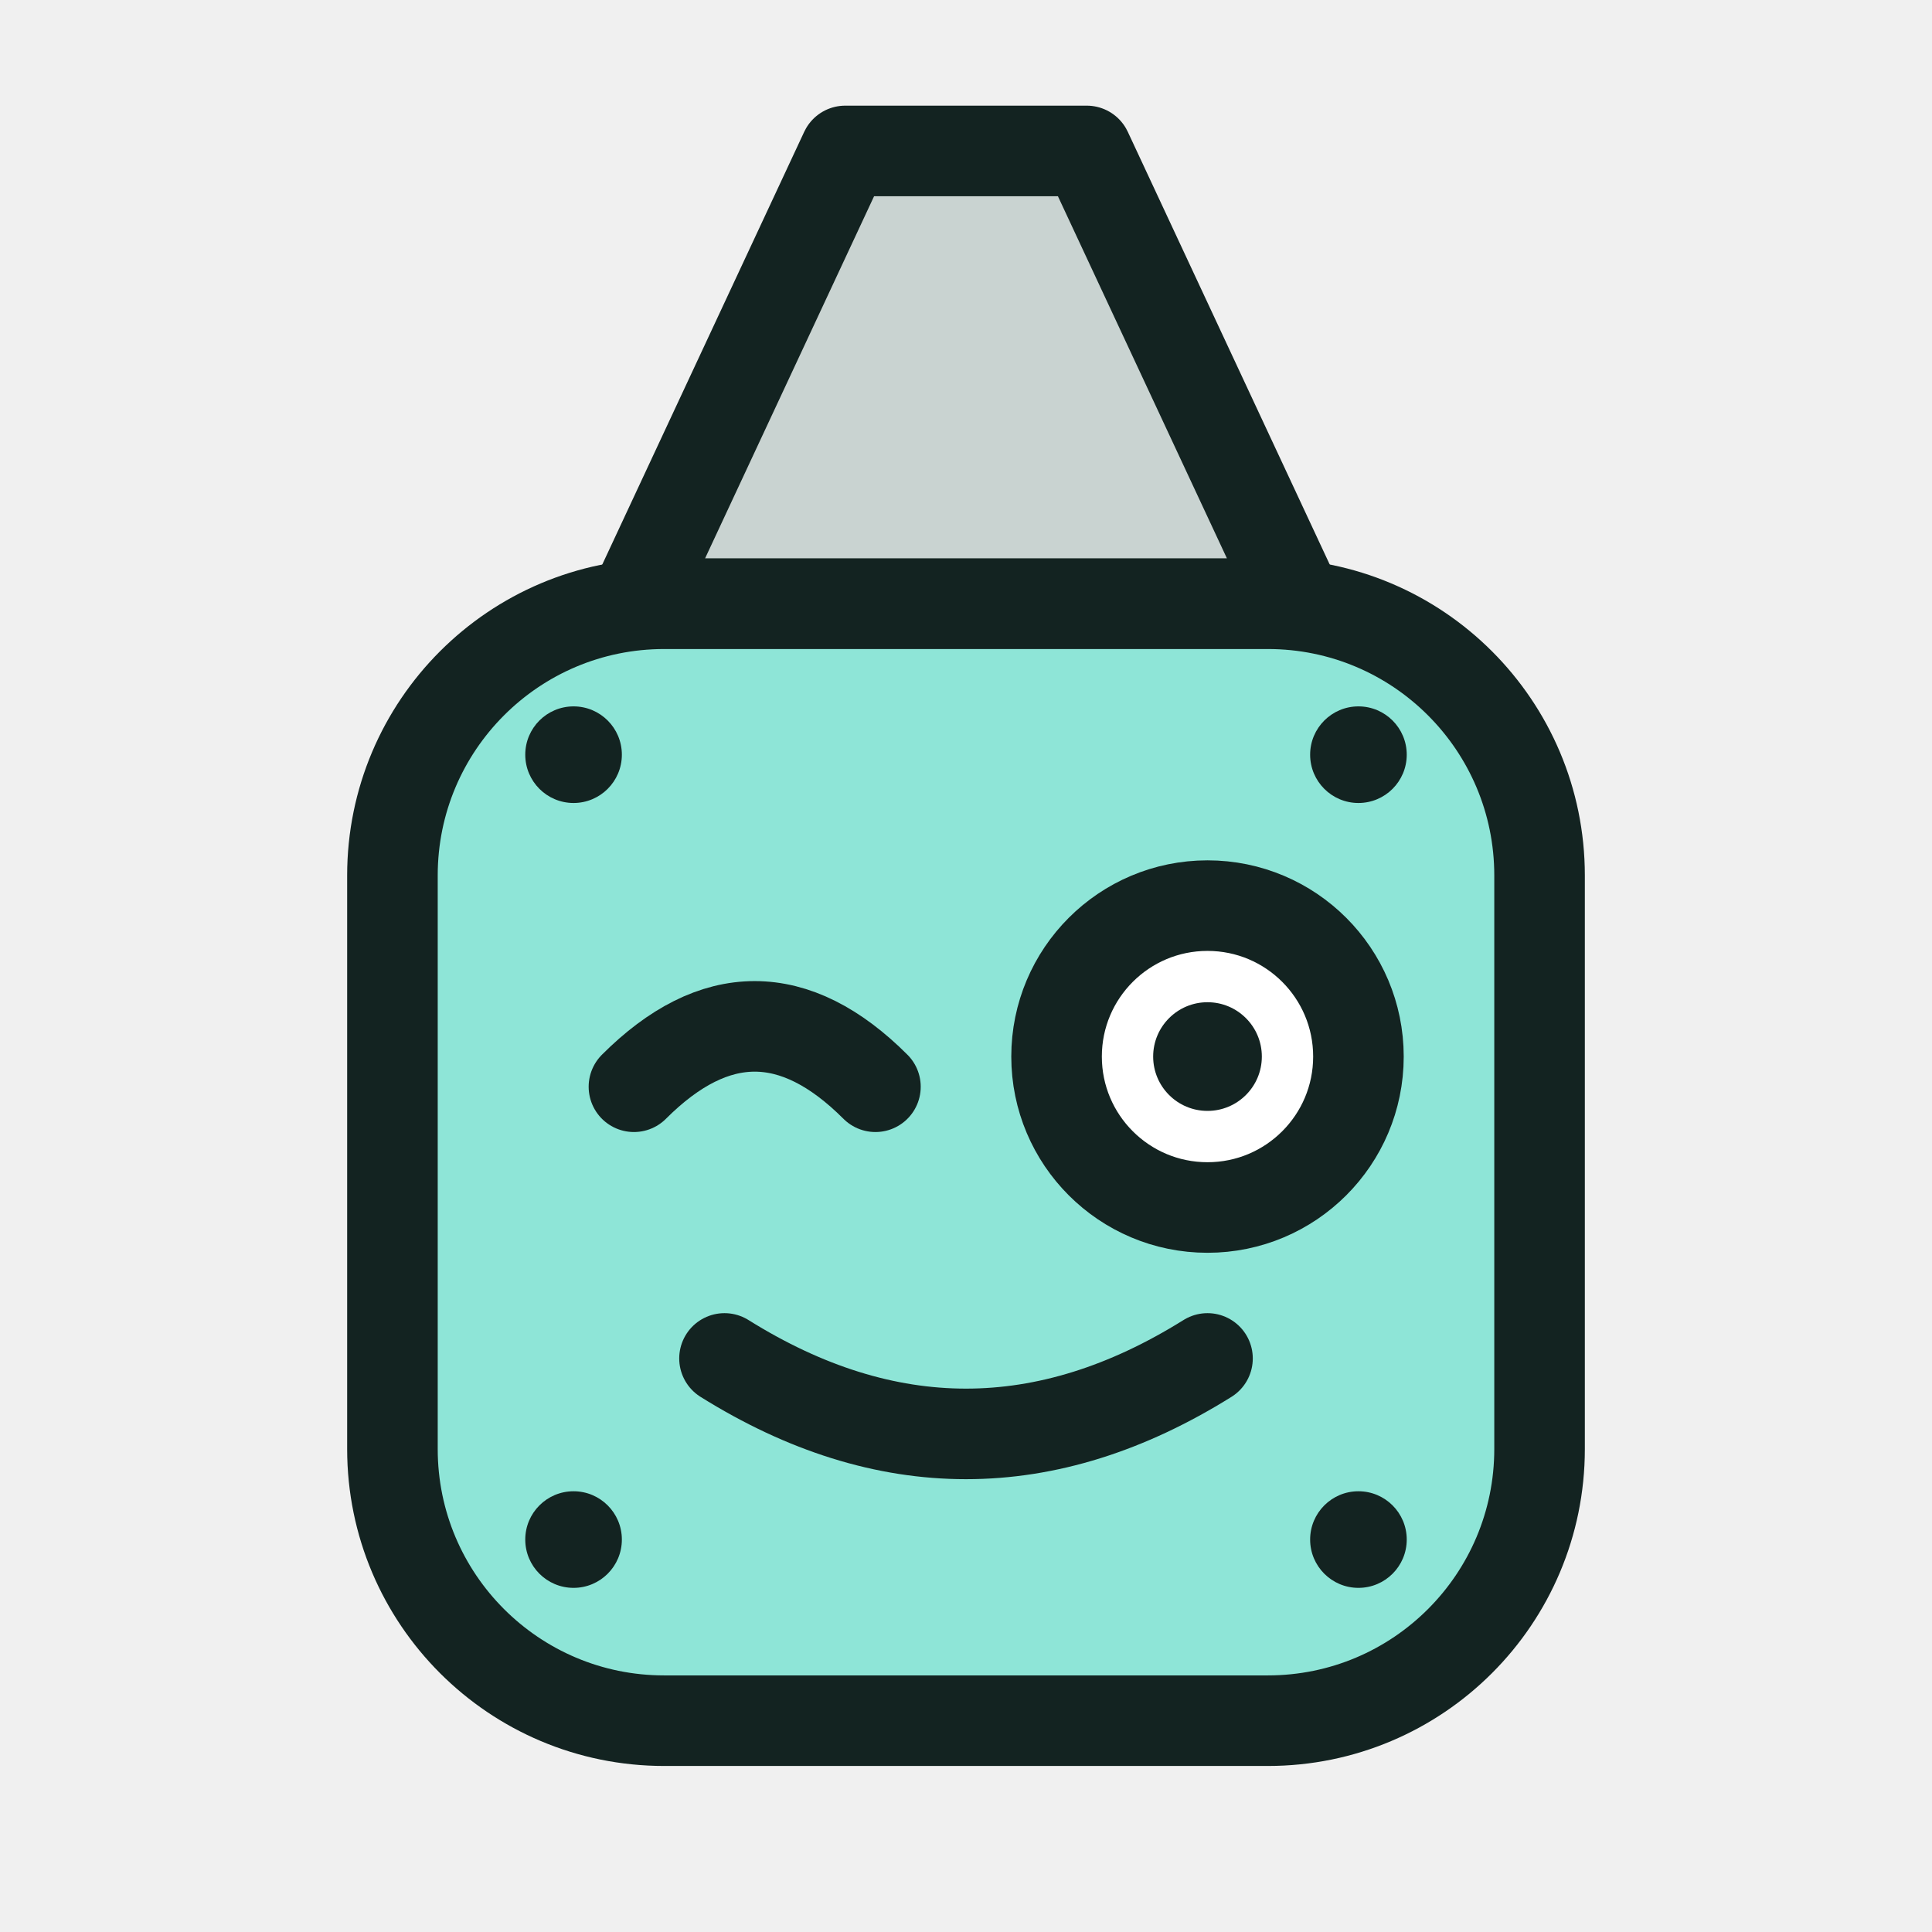
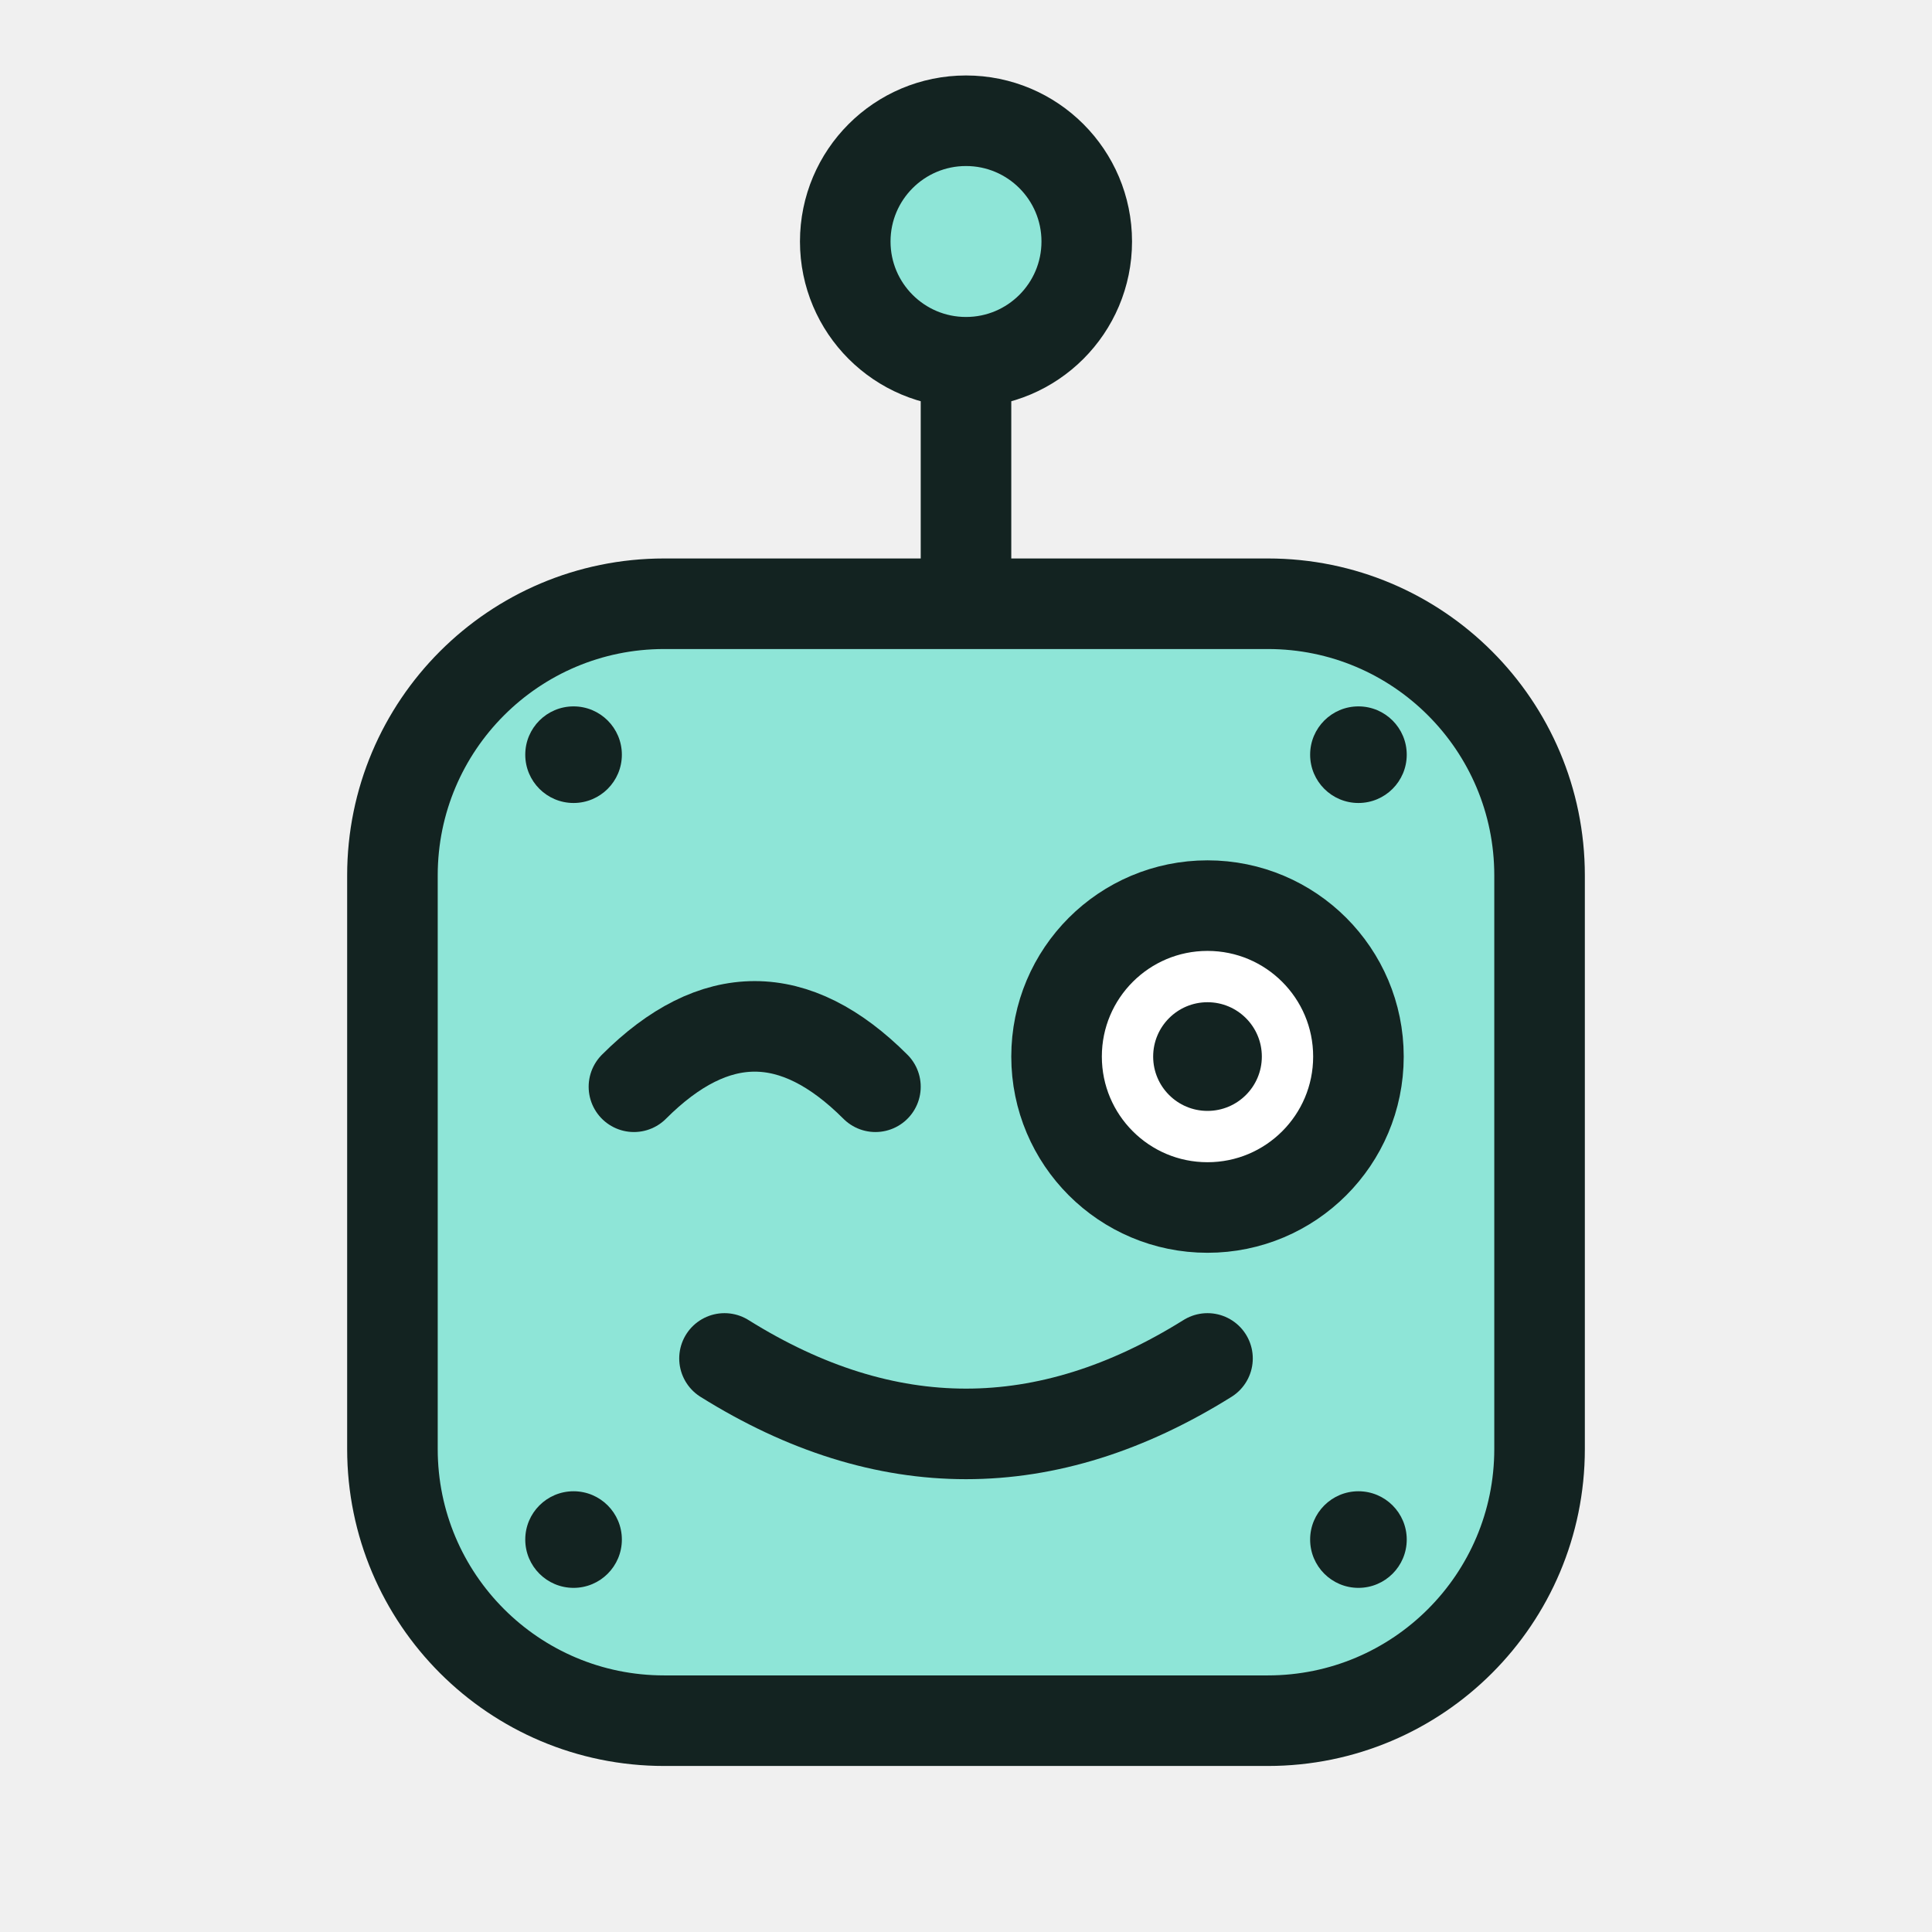
- <svg width="64" height="64" viewBox="0 0 64 64" role="img" aria-label="Funnel head logo">
-   <path d="M28 5h8l7 15H21z" fill="#C9D3D1" stroke="#132321" stroke-width="3" stroke-linejoin="round" />
+ <svg xmlns="http://www.w3.org/2000/svg" role="img" aria-label="Smart Tinmen robot logo" width="64" height="64" viewBox="0 0 64 64">
+   <path d="M32 20V10" stroke="#132321" stroke-width="3" stroke-linecap="round" />
+   <circle cx="32" cy="8" r="4" fill="#8EE5D7" stroke="#132321" stroke-width="3" />
  <rect x="13" y="20" width="38" height="37" rx="9" fill="#8EE5D7" stroke="#132321" stroke-width="3" />
  <circle cx="19" cy="25" r="1.6" fill="#132321" />
  <circle cx="45" cy="25" r="1.6" fill="#132321" />
  <circle cx="19" cy="51" r="1.6" fill="#132321" />
  <circle cx="45" cy="51" r="1.6" fill="#132321" />
  <path d="M21 36q4-4 8 0" fill="none" stroke="#132321" stroke-width="3" stroke-linecap="round" />
  <circle cx="40" cy="35" r="5" fill="#fff" stroke="#132321" stroke-width="3" />
  <circle cx="40" cy="35" r="1.8" fill="#132321" />
  <path d="M24 45q8 5 16 0" fill="none" stroke="#132321" stroke-width="3" stroke-linecap="round" />
</svg>
